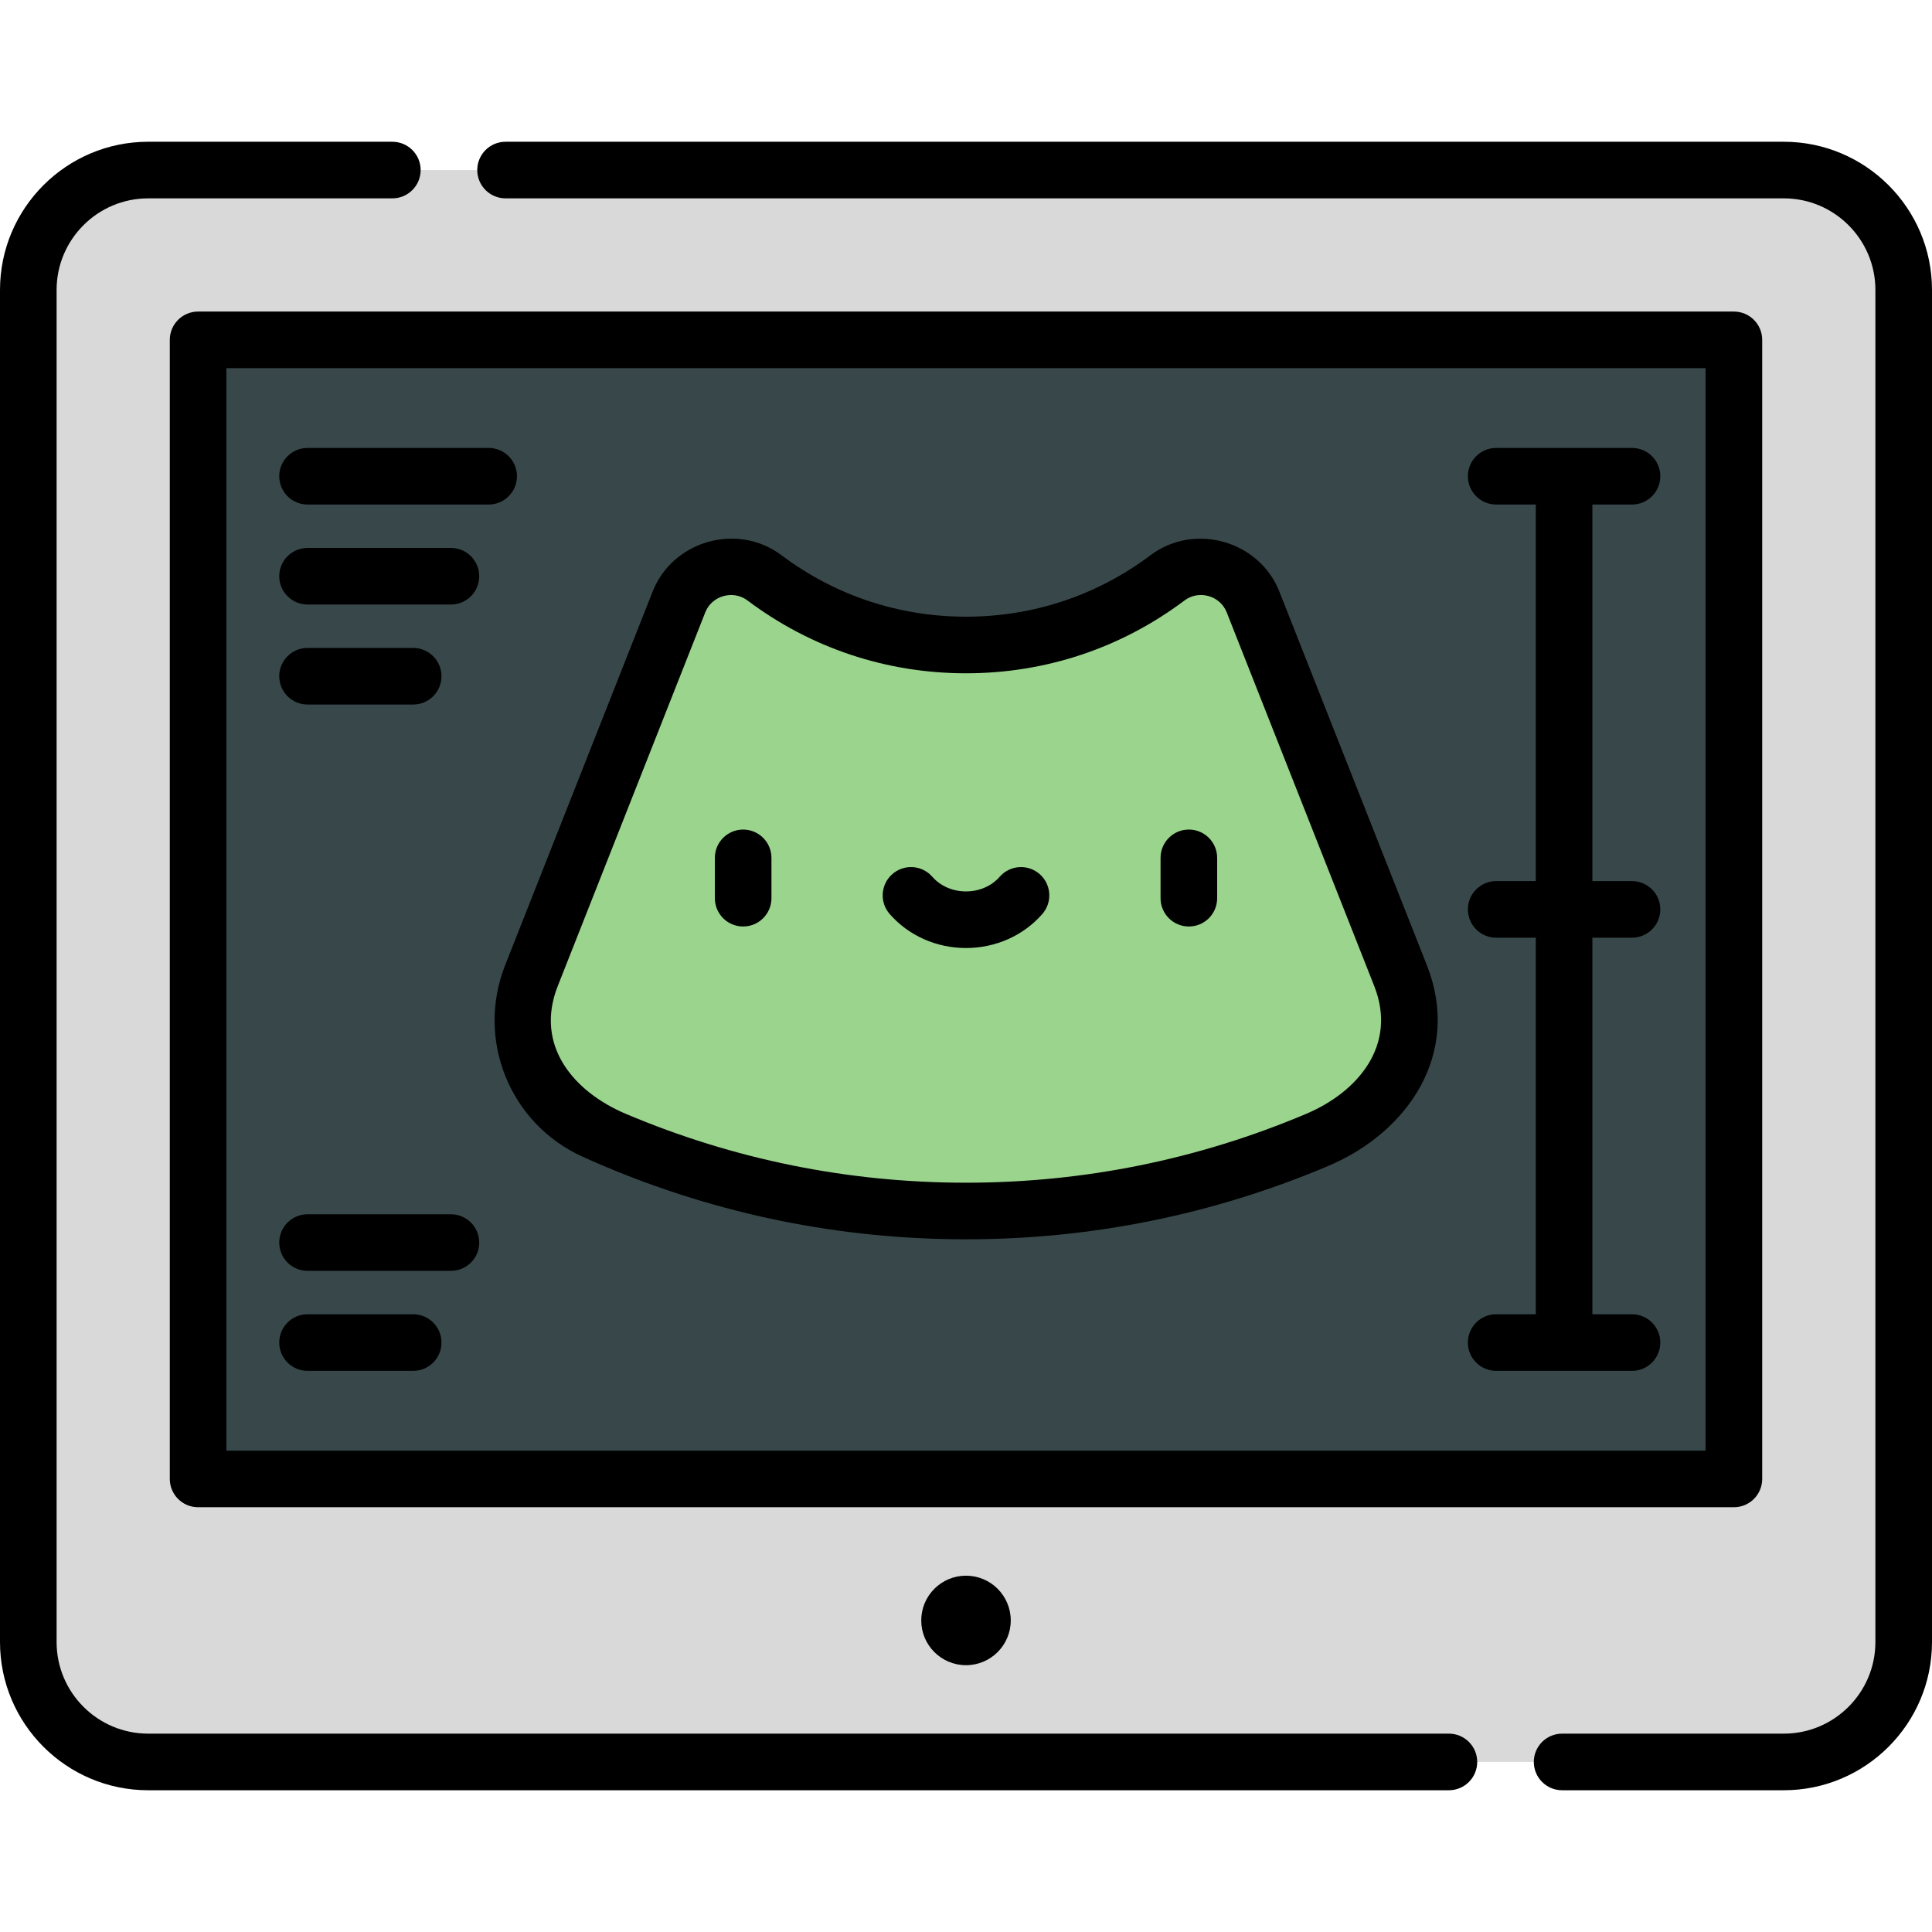
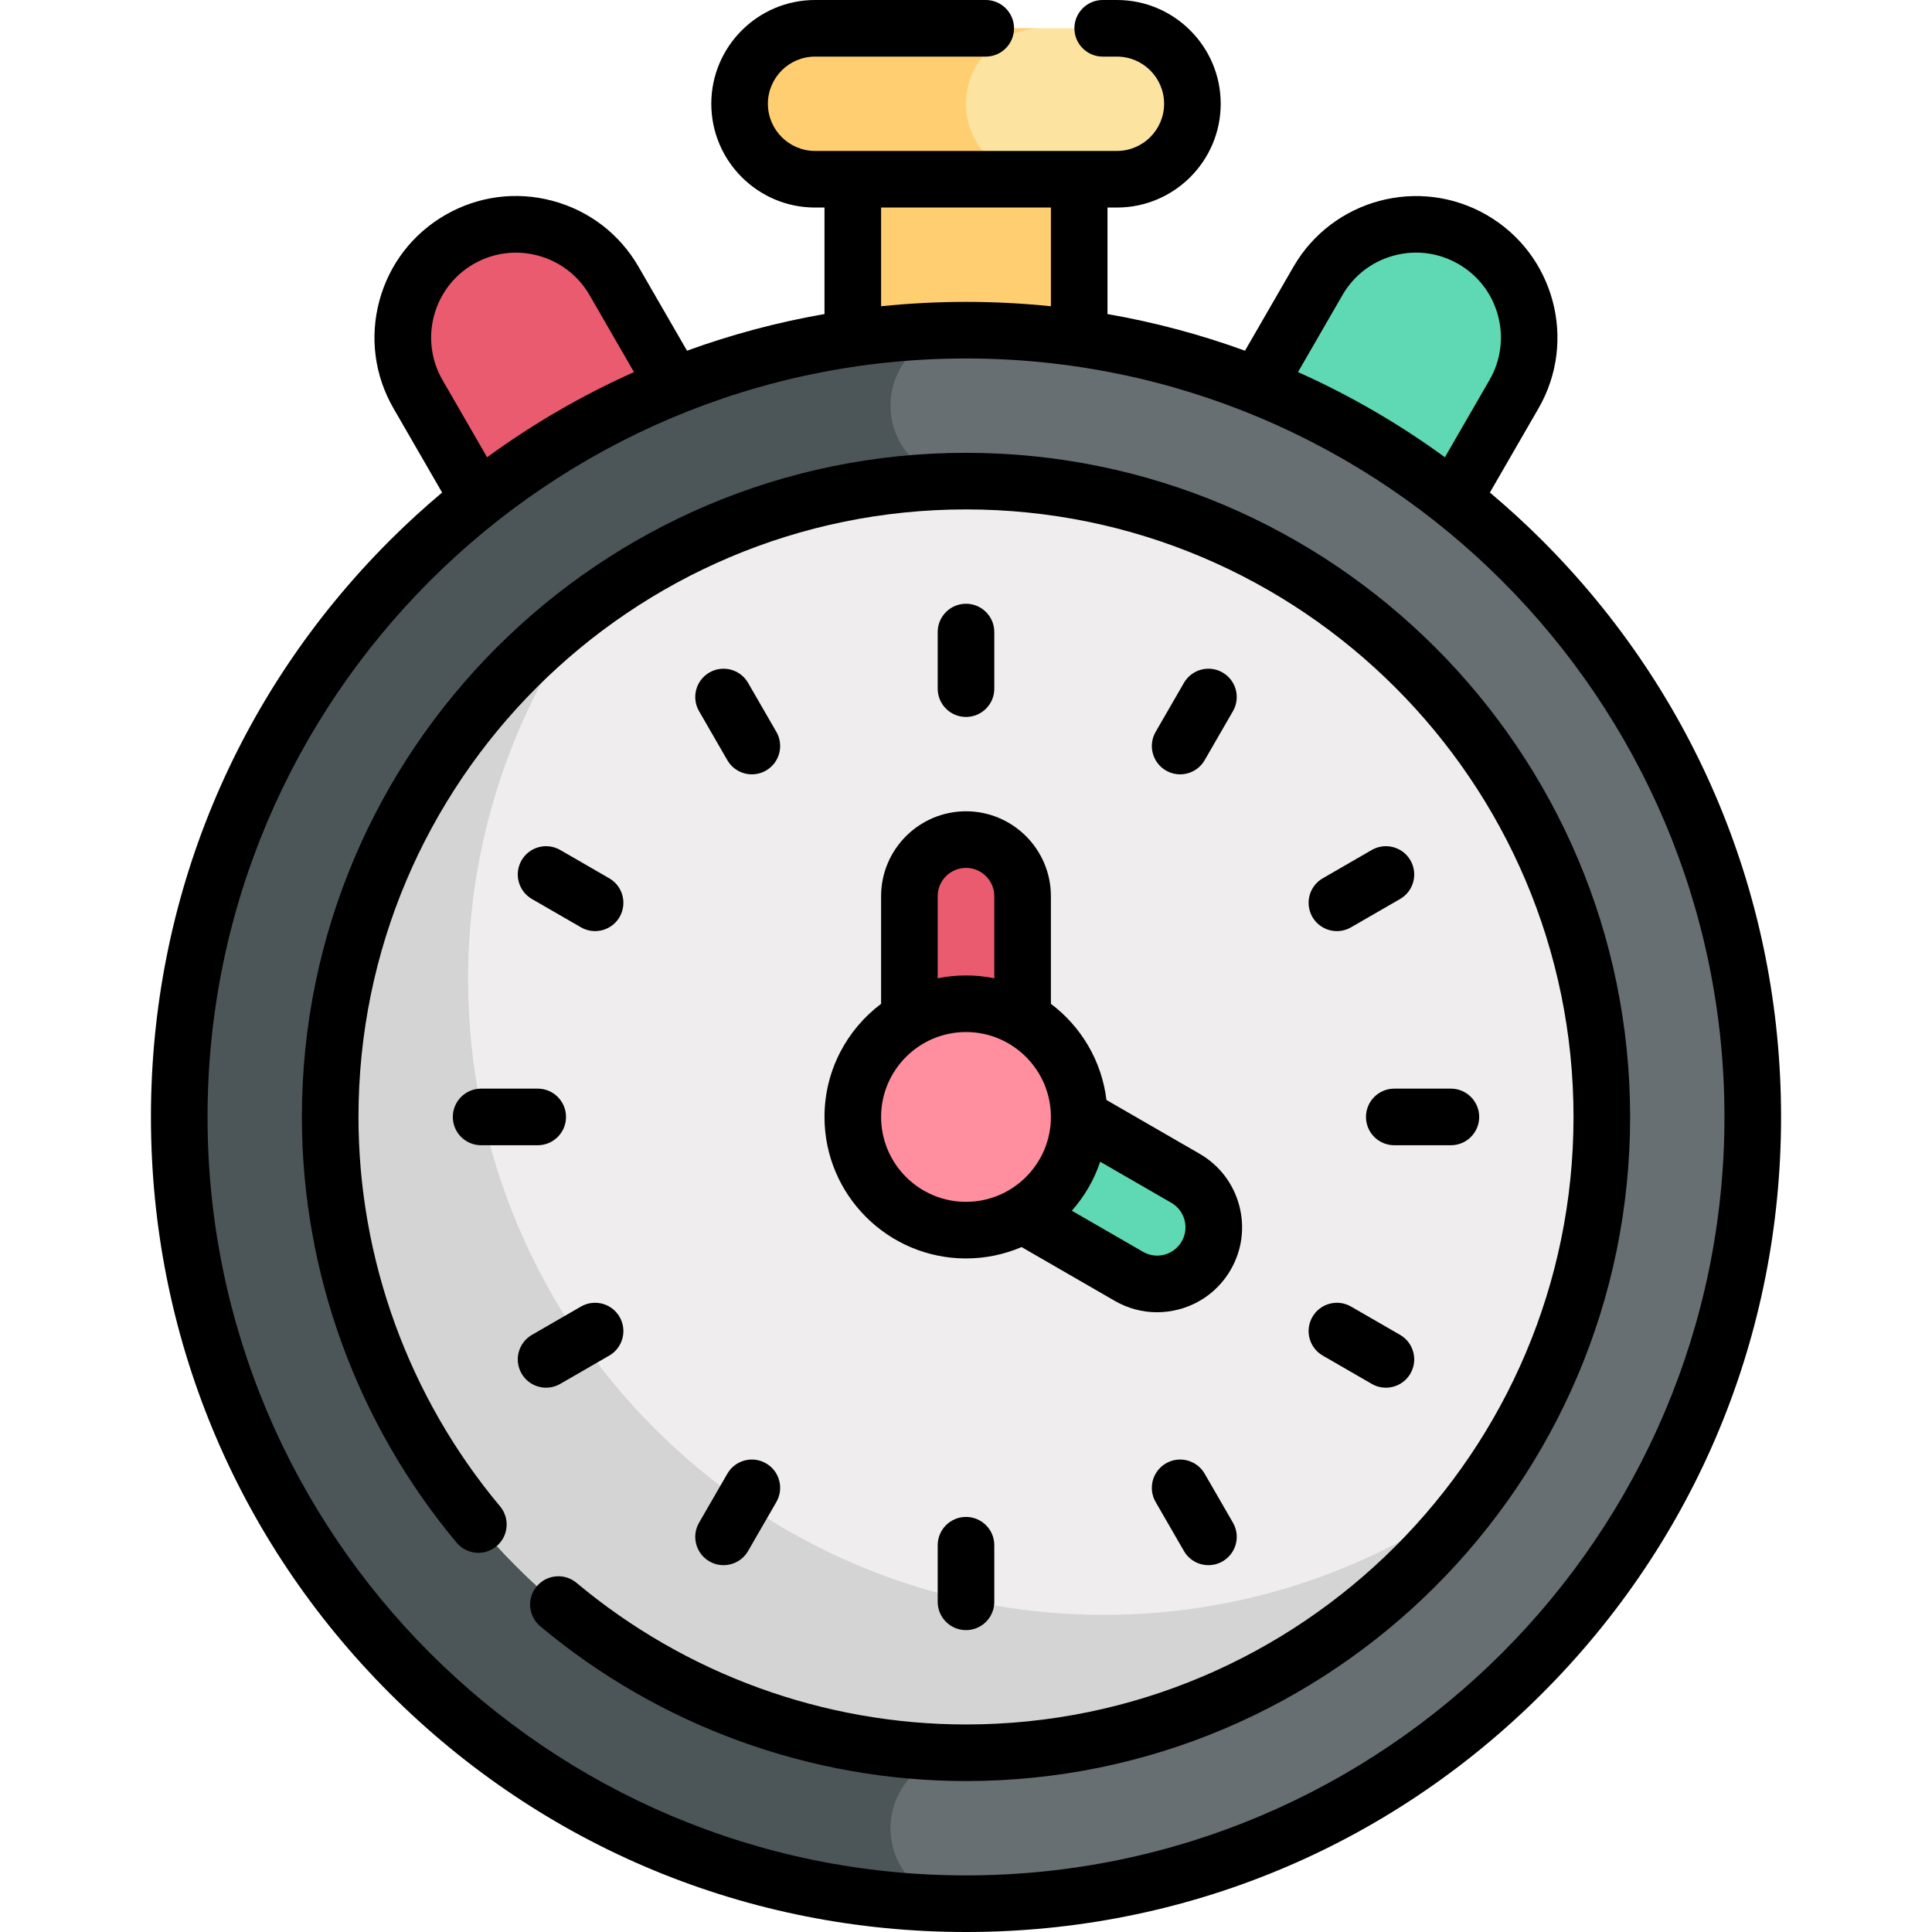
- <svg xmlns="http://www.w3.org/2000/svg" version="1.1" id="Layer_1" x="0px" y="0px" viewBox="0 0 512 512" style="enable-background:new 0 0 512 512;" xml:space="preserve" width="512" height="512">
+ <svg xmlns="http://www.w3.org/2000/svg" id="Capa_1" enable-background="new 0 0 512 512" height="512" viewBox="0 0 512 512" width="512">
  <g>
    <g>
-       <path style="fill:#D9D9D9;" d="M472.73,45.066H39.269c-17.546,0-31.77,14.224-31.77,31.77v358.328    c0,17.546,14.224,31.77,31.77,31.77H472.73c17.546,0,31.77-14.224,31.77-31.77V76.836C504.5,59.29,490.276,45.066,472.73,45.066z" />
-       <rect x="52.5" y="90.066" style="fill:#38484A;" width="407" height="301.867" />
-       <path style="fill:#9AD48D;" d="M332.062,159.51c-3.588-9.088-14.837-12.255-22.648-6.385    c-14.877,11.18-33.372,17.805-53.415,17.805c-20.043,0-38.538-6.625-53.415-17.805c-7.811-5.87-19.061-2.703-22.649,6.385    l-39.1,99.049c-6.3,15.96,1.014,34.078,16.649,41.148c1.801,0.814,3.614,1.607,5.439,2.379    c29.562,12.504,60.877,18.843,93.076,18.843c32.198,0,63.514-6.339,93.075-18.843c1.826-0.772,3.64-1.566,5.441-2.38    c15.635-7.07,22.95-25.188,16.649-41.148L332.062,159.51z" />
+       <path d="m390.25 63.472c-14.349-8.284-32.697-3.368-40.981 10.981l-30 51.961c-8.284 14.349-3.368 32.697 10.981 40.981 14.349 8.284 32.697 3.368 40.981-10.981l30-51.961c8.284-14.349 3.368-32.696-10.981-40.981z" fill="#5fd9b3" />
    </g>
    <g>
-       <path d="M512,435.164V76.836c0-21.653-17.616-39.27-39.27-39.27H133.976c-4.142,0-7.5,3.358-7.5,7.5s3.358,7.5,7.5,7.5H472.73    c13.382,0,24.27,10.887,24.27,24.27v358.328c0,13.382-10.887,24.27-24.27,24.27h-58.754c-4.142,0-7.5,3.358-7.5,7.5    s3.358,7.5,7.5,7.5h58.754C494.384,474.434,512,456.817,512,435.164z" />
-       <path d="M383.976,474.434c4.142,0,7.5-3.358,7.5-7.5s-3.358-7.5-7.5-7.5H39.27c-13.382,0-24.27-10.887-24.27-24.27V76.836    c0-13.382,10.887-24.27,24.27-24.27h64.707c4.142,0,7.5-3.358,7.5-7.5s-3.358-7.5-7.5-7.5H39.27C17.616,37.566,0,55.183,0,76.836    v358.328c0,21.653,17.616,39.27,39.27,39.27H383.976z" />
-       <path d="M467,391.934V90.066c0-4.142-3.358-7.5-7.5-7.5h-407c-4.142,0-7.5,3.358-7.5,7.5v301.867c0,4.142,3.358,7.5,7.5,7.5h407    C463.642,399.434,467,396.076,467,391.934z M452,384.434H60V97.566h392V384.434z" />
-       <circle cx="256" cy="429.434" r="11.86" />
-       <path d="M154.395,306.542c1.858,0.84,3.745,1.665,5.606,2.453c30.49,12.896,62.788,19.435,95.998,19.435    s65.508-6.539,95.998-19.436c21.266-8.995,35.353-29.861,26.144-53.19c0,0-39.059-98.94-39.102-99.048    c-5.321-13.479-22.545-18.334-34.13-9.626c-14.191,10.664-31.104,16.3-48.91,16.3c-17.807,0-34.719-5.637-48.909-16.301    c-11.623-8.735-28.806-3.861-34.131,9.627l-39.1,99.049C126.074,275.529,135.094,297.814,154.395,306.542z M147.812,261.313    c0,0,38.992-98.776,39.099-99.049c1.747-4.424,7.385-5.987,11.167-3.144c16.81,12.632,36.838,19.31,57.921,19.31    c21.082,0,41.11-6.677,57.92-19.309c3.801-2.856,9.419-1.285,11.167,3.143c0,0,39.03,98.866,39.101,99.048    c6.193,15.687-4.351,28.079-18.036,33.867c-28.63,12.11-58.962,18.25-90.153,18.25c-31.191,0-61.523-6.14-90.154-18.25    C152.068,289.352,141.582,277.093,147.812,261.313z" />
-       <path d="M196.941,245.531c4.142,0,7.5-3.358,7.5-7.5v-10.689c0-4.142-3.358-7.5-7.5-7.5s-7.5,3.358-7.5,7.5v10.689    C189.441,242.173,192.799,245.531,196.941,245.531z" />
-       <path d="M315.059,245.531c4.142,0,7.5-3.358,7.5-7.5v-10.689c0-4.142-3.358-7.5-7.5-7.5s-7.5,3.358-7.5,7.5v10.689    C307.559,242.173,310.917,245.531,315.059,245.531z" />
-       <path d="M256,251.236c7.845,0,15.216-3.285,20.223-9.013c2.726-3.119,2.408-7.856-0.71-10.583    c-3.118-2.727-7.857-2.409-10.583,0.71c-2.159,2.469-5.414,3.885-8.93,3.885s-6.771-1.416-8.93-3.885    c-2.726-3.119-7.464-3.437-10.583-0.71c-3.119,2.726-3.437,7.464-0.71,10.583C240.784,247.951,248.155,251.236,256,251.236z" />
-       <path d="M396.5,348.293c-4.142,0-7.5,3.358-7.5,7.5s3.358,7.5,7.5,7.5h36c4.142,0,7.5-3.358,7.5-7.5s-3.358-7.5-7.5-7.5H422V248.5    h10.5c4.142,0,7.5-3.358,7.5-7.5s-3.358-7.5-7.5-7.5H422v-99.793h10.5c4.142,0,7.5-3.358,7.5-7.5s-3.358-7.5-7.5-7.5h-36    c-4.142,0-7.5,3.358-7.5,7.5s3.358,7.5,7.5,7.5H407V233.5h-10.5c-4.142,0-7.5,3.358-7.5,7.5s3.358,7.5,7.5,7.5H407v99.793H396.5z" />
-       <path d="M81.5,133.707h48c4.142,0,7.5-3.358,7.5-7.5s-3.358-7.5-7.5-7.5h-48c-4.142,0-7.5,3.358-7.5,7.5    S77.358,133.707,81.5,133.707z" />
-       <path d="M81.5,160.207h38c4.142,0,7.5-3.358,7.5-7.5s-3.358-7.5-7.5-7.5h-38c-4.142,0-7.5,3.358-7.5,7.5    S77.358,160.207,81.5,160.207z" />
-       <path d="M81.5,186.707h28c4.142,0,7.5-3.358,7.5-7.5s-3.358-7.5-7.5-7.5h-28c-4.142,0-7.5,3.358-7.5,7.5    S77.358,186.707,81.5,186.707z" />
-       <path d="M81.5,336.793h38c4.142,0,7.5-3.358,7.5-7.5s-3.358-7.5-7.5-7.5h-38c-4.142,0-7.5,3.358-7.5,7.5    S77.358,336.793,81.5,336.793z" />
-       <path d="M81.5,363.293h28c4.142,0,7.5-3.358,7.5-7.5s-3.358-7.5-7.5-7.5h-28c-4.142,0-7.5,3.358-7.5,7.5    S77.358,363.293,81.5,363.293z" />
+       <path d="m121.75 63.472c-14.349 8.284-19.265 26.632-10.981 40.981l30 51.961c8.284 14.349 26.632 19.265 40.981 10.981 14.349-8.284 19.265-26.632 10.981-40.981l-30-51.961c-8.284-14.349-26.632-19.265-40.981-10.981z" fill="#ea5b70" />
+     </g>
+     <g>
+       <path d="m226 27.5h60.001v80h-60.001z" fill="#ffce71" />
+     </g>
+     <g>
+       <circle cx="256" cy="296" fill="#676f72" r="208.5" />
+     </g>
+     <g>
+       <path d="m236 484.5c0-11.046 8.954-20 20-20v-337c-11.046 0-20-8.954-20-20s8.954-20 20-20c-115.151 0-208.5 93.349-208.5 208.5s93.349 208.5 208.5 208.5c-11.046 0-20-8.954-20-20z" fill="#4c5659" />
+     </g>
+     <g>
+       <circle cx="256" cy="296" fill="#efedee" r="168.5" />
+     </g>
+     <g>
+       <path d="m292.542 427.958c-92.911 0-168.5-75.589-168.5-168.5 0-37.152 12.096-71.528 32.543-99.415-41.854 30.687-69.085 80.198-69.085 135.957 0 92.911 75.589 168.5 168.5 168.5 55.759 0 105.269-27.231 135.957-69.085-27.887 20.448-62.263 32.543-99.415 32.543z" fill="#d4d4d5" />
+     </g>
+     <g>
+       <path d="m256 296c-8.284 0-15-6.716-15-15v-43.5c0-8.284 6.716-15 15-15 8.284 0 15 6.716 15 15v43.5c0 8.284-6.716 15-15 15z" fill="#ea5b70" />
+     </g>
+     <g>
+       <path d="m319.653 332.75c-4.142 7.174-13.316 9.633-20.49 5.49l-37.672-21.75c-7.174-4.142-9.632-13.316-5.49-20.49 4.142-7.174 13.316-9.633 20.49-5.49l37.672 21.75c7.174 4.142 9.632 13.316 5.49 20.49z" fill="#5fd9b3" />
+     </g>
+     <g>
+       <circle cx="256" cy="296" fill="#ff8e9e" r="30" />
+     </g>
+     <g>
+       <path d="m296 47.5h-80c-11.046 0-20-8.954-20-20 0-11.046 8.954-20 20-20h80c11.046 0 20 8.954 20 20 0 11.046-8.954 20-20 20z" fill="#fce3a0" />
+     </g>
+     <g>
+       <path d="m256 27.5c0-11.046 8.954-20 20-20h-60c-11.046 0-20 8.954-20 20 0 11.046 8.954 20 20 20h60c-11.046 0-20-8.954-20-20z" fill="#ffce71" />
+     </g>
+     <g>
+       <path d="m408.735 143.265c-4.472-4.472-9.115-8.711-13.898-12.737l12.889-22.324c10.339-17.907 4.181-40.887-13.726-51.227-17.907-10.341-40.887-4.182-51.226 13.727l-12.837 22.235c-11.788-4.284-23.969-7.542-36.436-9.712v-28.227h2.5c15.164 0 27.5-12.337 27.5-27.5s-12.337-27.5-27.501-27.5h-3.771c-4.142 0-7.5 3.357-7.5 7.5s3.358 7.5 7.5 7.5h3.771c6.893 0 12.5 5.607 12.5 12.5s-5.607 12.5-12.5 12.5h-80c-6.893 0-12.5-5.607-12.5-12.5s5.607-12.5 12.5-12.5h45.229c4.142 0 7.5-3.357 7.5-7.5s-3.358-7.5-7.5-7.5h-45.229c-15.164 0-27.5 12.337-27.5 27.5s12.336 27.5 27.5 27.5h2.5v28.226c-12.467 2.17-24.648 5.427-36.436 9.712l-12.838-22.235c-5.008-8.675-13.095-14.88-22.77-17.473-9.677-2.592-19.782-1.261-28.456 3.747-8.675 5.008-14.88 13.095-17.472 22.771-2.593 9.675-1.262 19.78 3.746 28.455l12.889 22.324c-4.782 4.026-9.425 8.265-13.898 12.737-40.797 40.798-63.265 95.041-63.265 152.736s22.468 111.938 63.265 152.735 95.039 63.265 152.735 63.265 111.938-22.468 152.735-63.265 63.265-95.04 63.265-152.735-22.468-111.938-63.265-152.735zm-52.971-65.062c3.005-5.205 7.857-8.928 13.662-10.483s11.869-.757 17.074 2.248 8.928 7.857 10.483 13.662c1.556 5.805.757 11.868-2.248 17.073l-11.821 20.474c-12.224-8.914-25.262-16.468-38.933-22.568zm-122.264-23.203h45v26.161c-7.426-.764-14.932-1.161-22.5-1.161s-15.074.397-22.5 1.161zm-116.236 45.703c-6.203-10.744-2.508-24.532 8.236-30.736 10.744-6.202 24.532-2.509 30.736 8.236l11.782 20.406c-13.671 6.1-26.708 13.654-38.933 22.568zm138.736 396.297c-110.832 0-201-90.168-201-201s90.168-201 201-201 201 90.168 201 201-90.168 201-201 201z" />
+       <path d="m256 120c-97.047 0-176 78.953-176 176 0 41.164 14.567 81.233 41.018 112.828 2.659 3.178 7.39 3.594 10.565.937 3.176-2.659 3.595-7.39.937-10.565-24.195-28.9-37.52-65.551-37.52-103.2 0-88.775 72.224-161 161-161s161 72.225 161 161-72.224 161-161 161c-37.652 0-74.304-13.326-103.205-37.524-3.176-2.659-7.906-2.239-10.565.937s-2.24 7.906.936 10.565c31.595 26.453 71.667 41.022 112.834 41.022 97.047 0 176-78.953 176-176s-78.953-176-176-176z" />
+       <path d="m233.5 237.5v28.521c-9.102 6.848-15 17.737-15 29.979 0 20.678 16.822 37.5 37.5 37.5 5.226 0 10.203-1.078 14.727-3.017l24.685 14.252c3.467 2.002 7.315 3.024 11.214 3.024 1.954 0 3.921-.257 5.859-.776 5.805-1.556 10.657-5.278 13.662-10.483s3.803-11.269 2.248-17.073c-1.556-5.806-5.279-10.657-10.483-13.662l-24.691-14.255c-1.247-10.391-6.75-19.491-14.722-25.489v-28.521c0-12.406-10.093-22.5-22.5-22.5s-22.499 10.094-22.499 22.5zm0 58.5c0-12.406 10.093-22.5 22.5-22.5s22.5 10.094 22.5 22.5-10.093 22.5-22.5 22.5-22.5-10.094-22.5-22.5zm80.407 27.309c.519 1.935.252 3.956-.749 5.691-1.002 1.735-2.619 2.977-4.554 3.495-1.936.517-3.956.251-5.691-.75l-18.865-10.892c3.316-3.739 5.895-8.141 7.515-12.982l18.85 10.883c1.734 1.003 2.976 2.62 3.494 4.555zm-57.907-93.309c4.136 0 7.5 3.364 7.5 7.5v21.755c-2.424-.494-4.932-.755-7.5-.755s-5.076.261-7.5.755v-21.755c0-4.136 3.364-7.5 7.5-7.5z" />
+       <path d="m263.5 182.5v-15c0-4.143-3.358-7.5-7.5-7.5s-7.5 3.357-7.5 7.5v15c0 4.143 3.358 7.5 7.5 7.5s7.5-3.357 7.5-7.5z" />
+       <path d="m248.5 409.5v15c0 4.143 3.358 7.5 7.5 7.5s7.5-3.357 7.5-7.5v-15c0-4.143-3.358-7.5-7.5-7.5s-7.5 3.357-7.5 7.5z" />
+       <path d="m192.755 201.456c1.389 2.406 3.91 3.751 6.502 3.751 1.272 0 2.562-.324 3.743-1.006 3.587-2.071 4.816-6.658 2.745-10.245l-7.5-12.99c-2.072-3.588-6.659-4.814-10.245-2.745-3.587 2.071-4.816 6.658-2.745 10.245z" />
+       <path d="m309 387.799c-3.587 2.071-4.816 6.658-2.745 10.245l7.5 12.99c1.389 2.406 3.91 3.751 6.502 3.751 1.272 0 2.562-.324 3.743-1.006 3.587-2.071 4.816-6.658 2.745-10.245l-7.5-12.99c-2.071-3.588-6.658-4.815-10.245-2.745z" />
+       <path d="m153.956 245.745c1.181.682 2.471 1.006 3.743 1.006 2.592 0 5.113-1.345 6.502-3.751 2.071-3.587.842-8.174-2.745-10.245l-12.99-7.5c-3.587-2.07-8.174-.843-10.245 2.745-2.071 3.587-.842 8.174 2.745 10.245z" />
+       <path d="m350.544 359.245 12.99 7.5c1.181.682 2.471 1.006 3.743 1.006 2.592 0 5.113-1.345 6.502-3.751 2.071-3.587.842-8.174-2.745-10.245l-12.99-7.5c-3.588-2.071-8.174-.843-10.245 2.745-2.071 3.587-.842 8.174 2.745 10.245z" />
+       <path d="m120 296c0 4.143 3.358 7.5 7.5 7.5h15c4.142 0 7.5-3.357 7.5-7.5s-3.358-7.5-7.5-7.5h-15c-4.142 0-7.5 3.357-7.5 7.5z" />
+       <path d="m362 296c0 4.143 3.358 7.5 7.5 7.5h15c4.142 0 7.5-3.357 7.5-7.5s-3.358-7.5-7.5-7.5h-15c-4.142 0-7.5 3.357-7.5 7.5z" />
+       <path d="m148.466 366.745 12.99-7.5c3.587-2.071 4.816-6.658 2.745-10.245-2.071-3.588-6.659-4.815-10.245-2.745l-12.99 7.5c-3.587 2.071-4.816 6.658-2.745 10.245 1.389 2.406 3.91 3.751 6.502 3.751 1.272 0 2.562-.324 3.743-1.006z" />
+       <path d="m363.534 225.255-12.99 7.5c-3.587 2.071-4.816 6.658-2.745 10.245 1.389 2.406 3.91 3.751 6.502 3.751 1.272 0 2.562-.324 3.743-1.006l12.99-7.5c3.587-2.071 4.816-6.658 2.745-10.245-2.071-3.588-6.658-4.814-10.245-2.745z" />
+       <path d="m188 413.779c1.181.682 2.471 1.006 3.743 1.006 2.592 0 5.113-1.345 6.502-3.751l7.5-12.99c2.071-3.587.842-8.174-2.745-10.245-3.588-2.071-8.175-.843-10.245 2.745l-7.5 12.99c-2.071 3.587-.842 8.174 2.745 10.245z" />
+       <path d="m312.743 205.207c2.592 0 5.113-1.345 6.502-3.751l7.5-12.99c2.071-3.587.842-8.174-2.745-10.245-3.587-2.07-8.174-.843-10.245 2.745l-7.5 12.99c-2.071 3.587-.842 8.174 2.745 10.245 1.181.682 2.471 1.006 3.743 1.006z" />
    </g>
  </g>
</svg>
